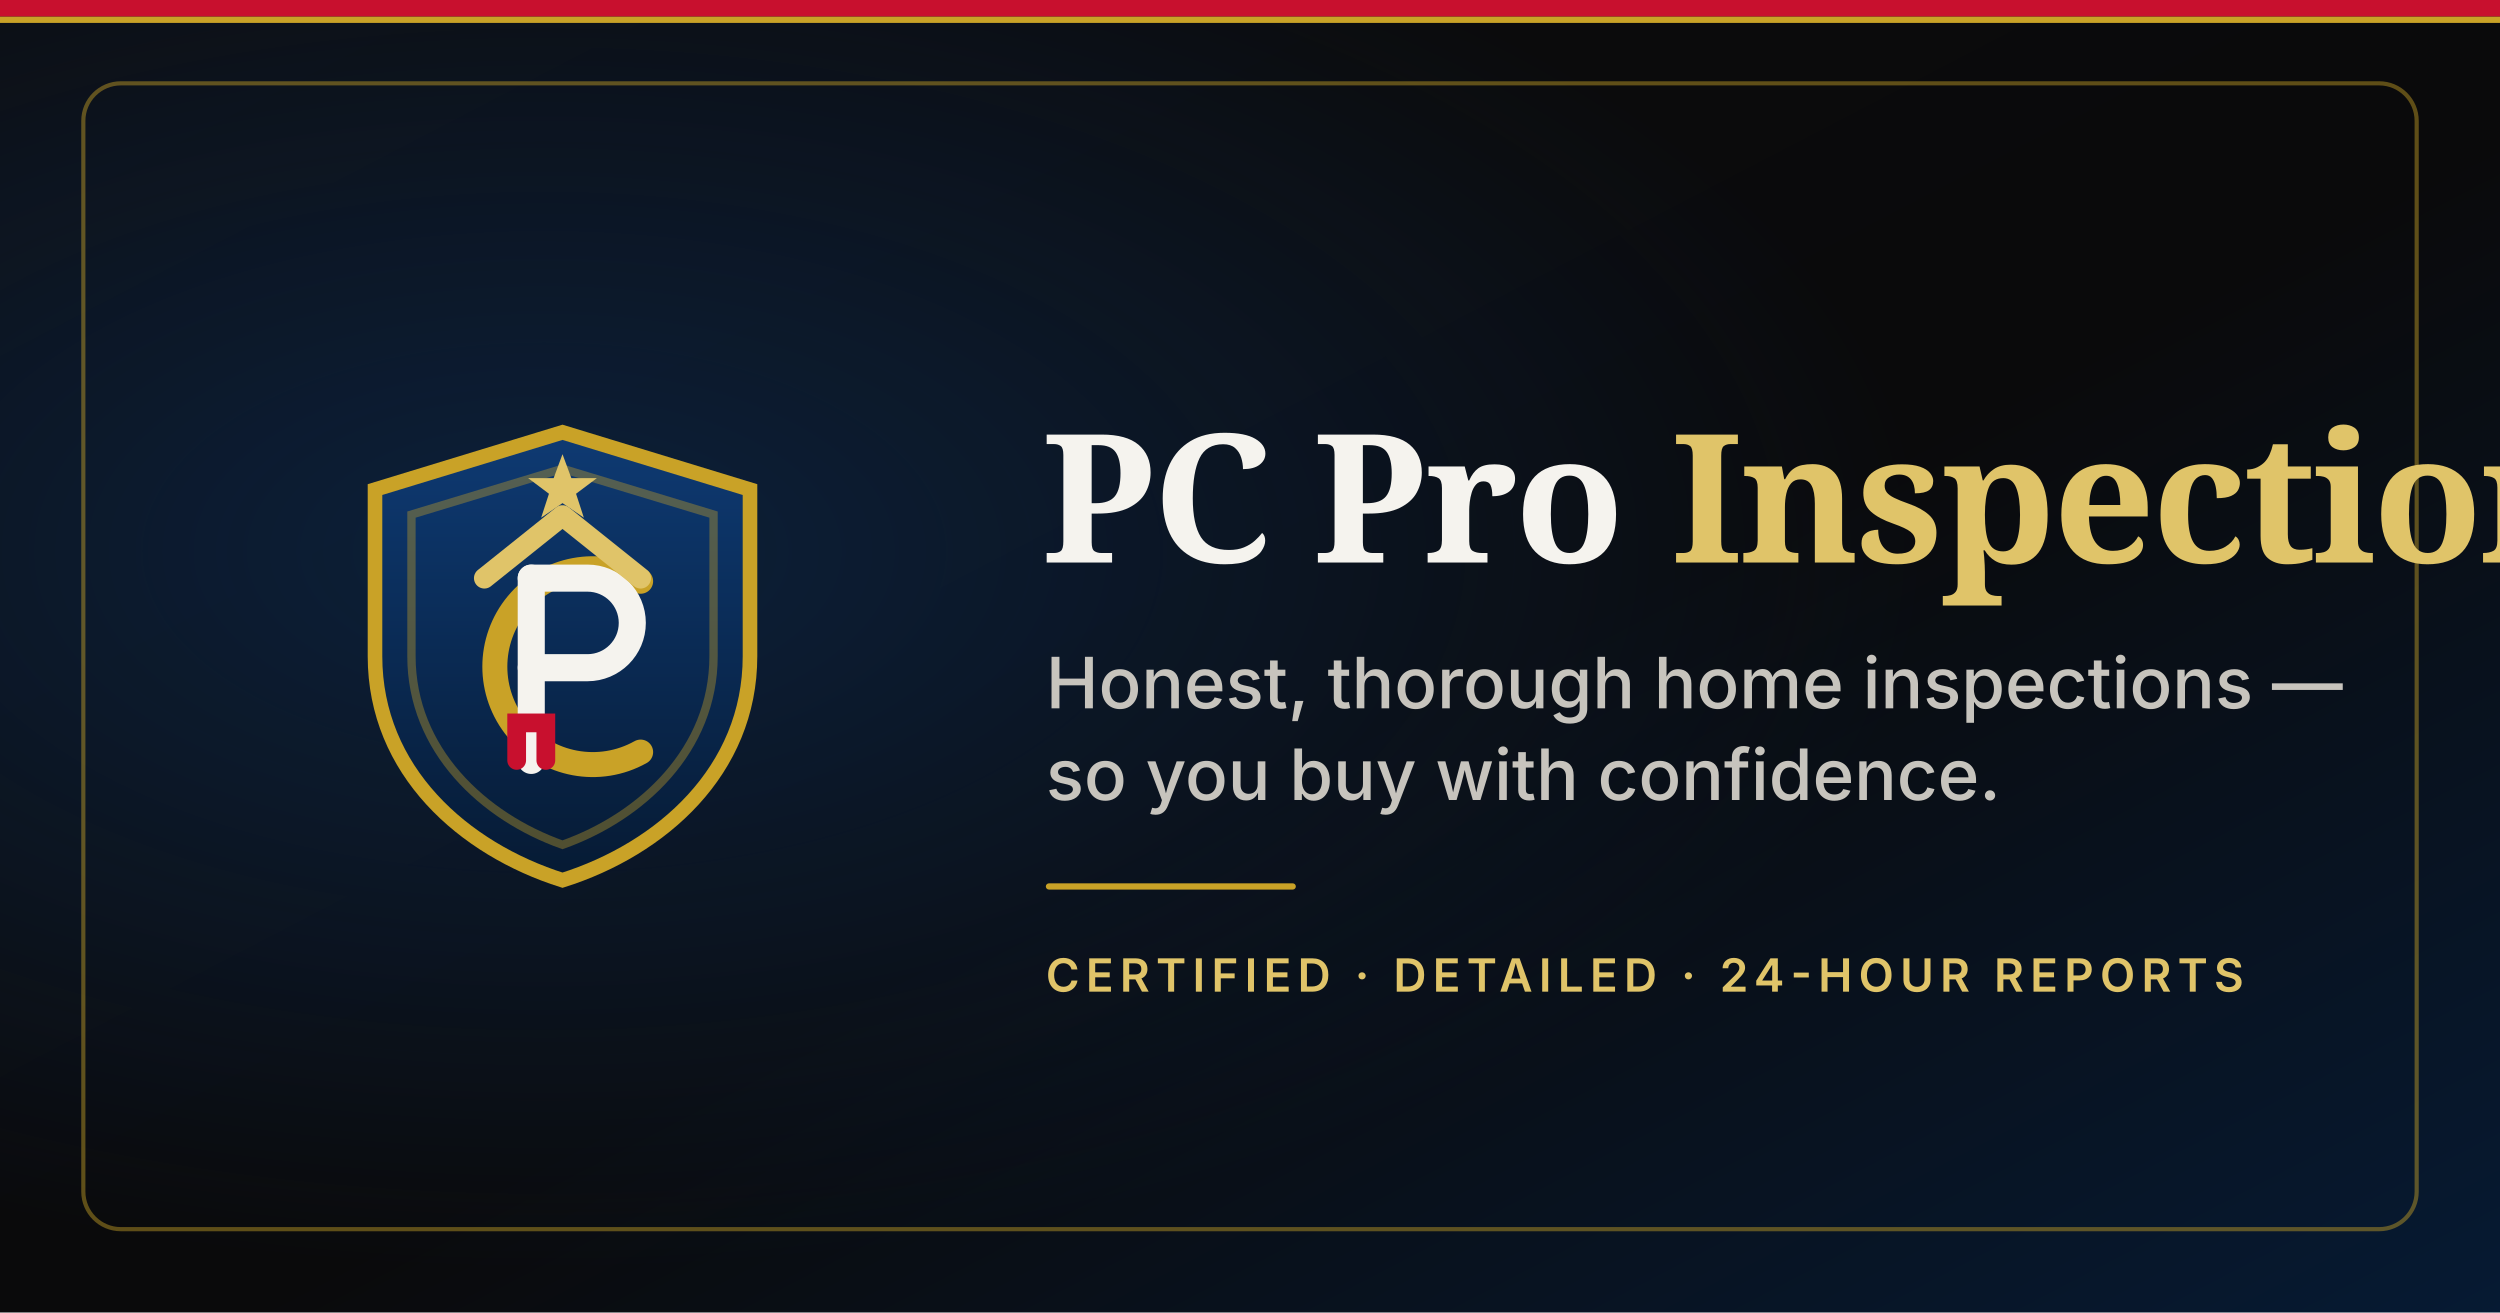
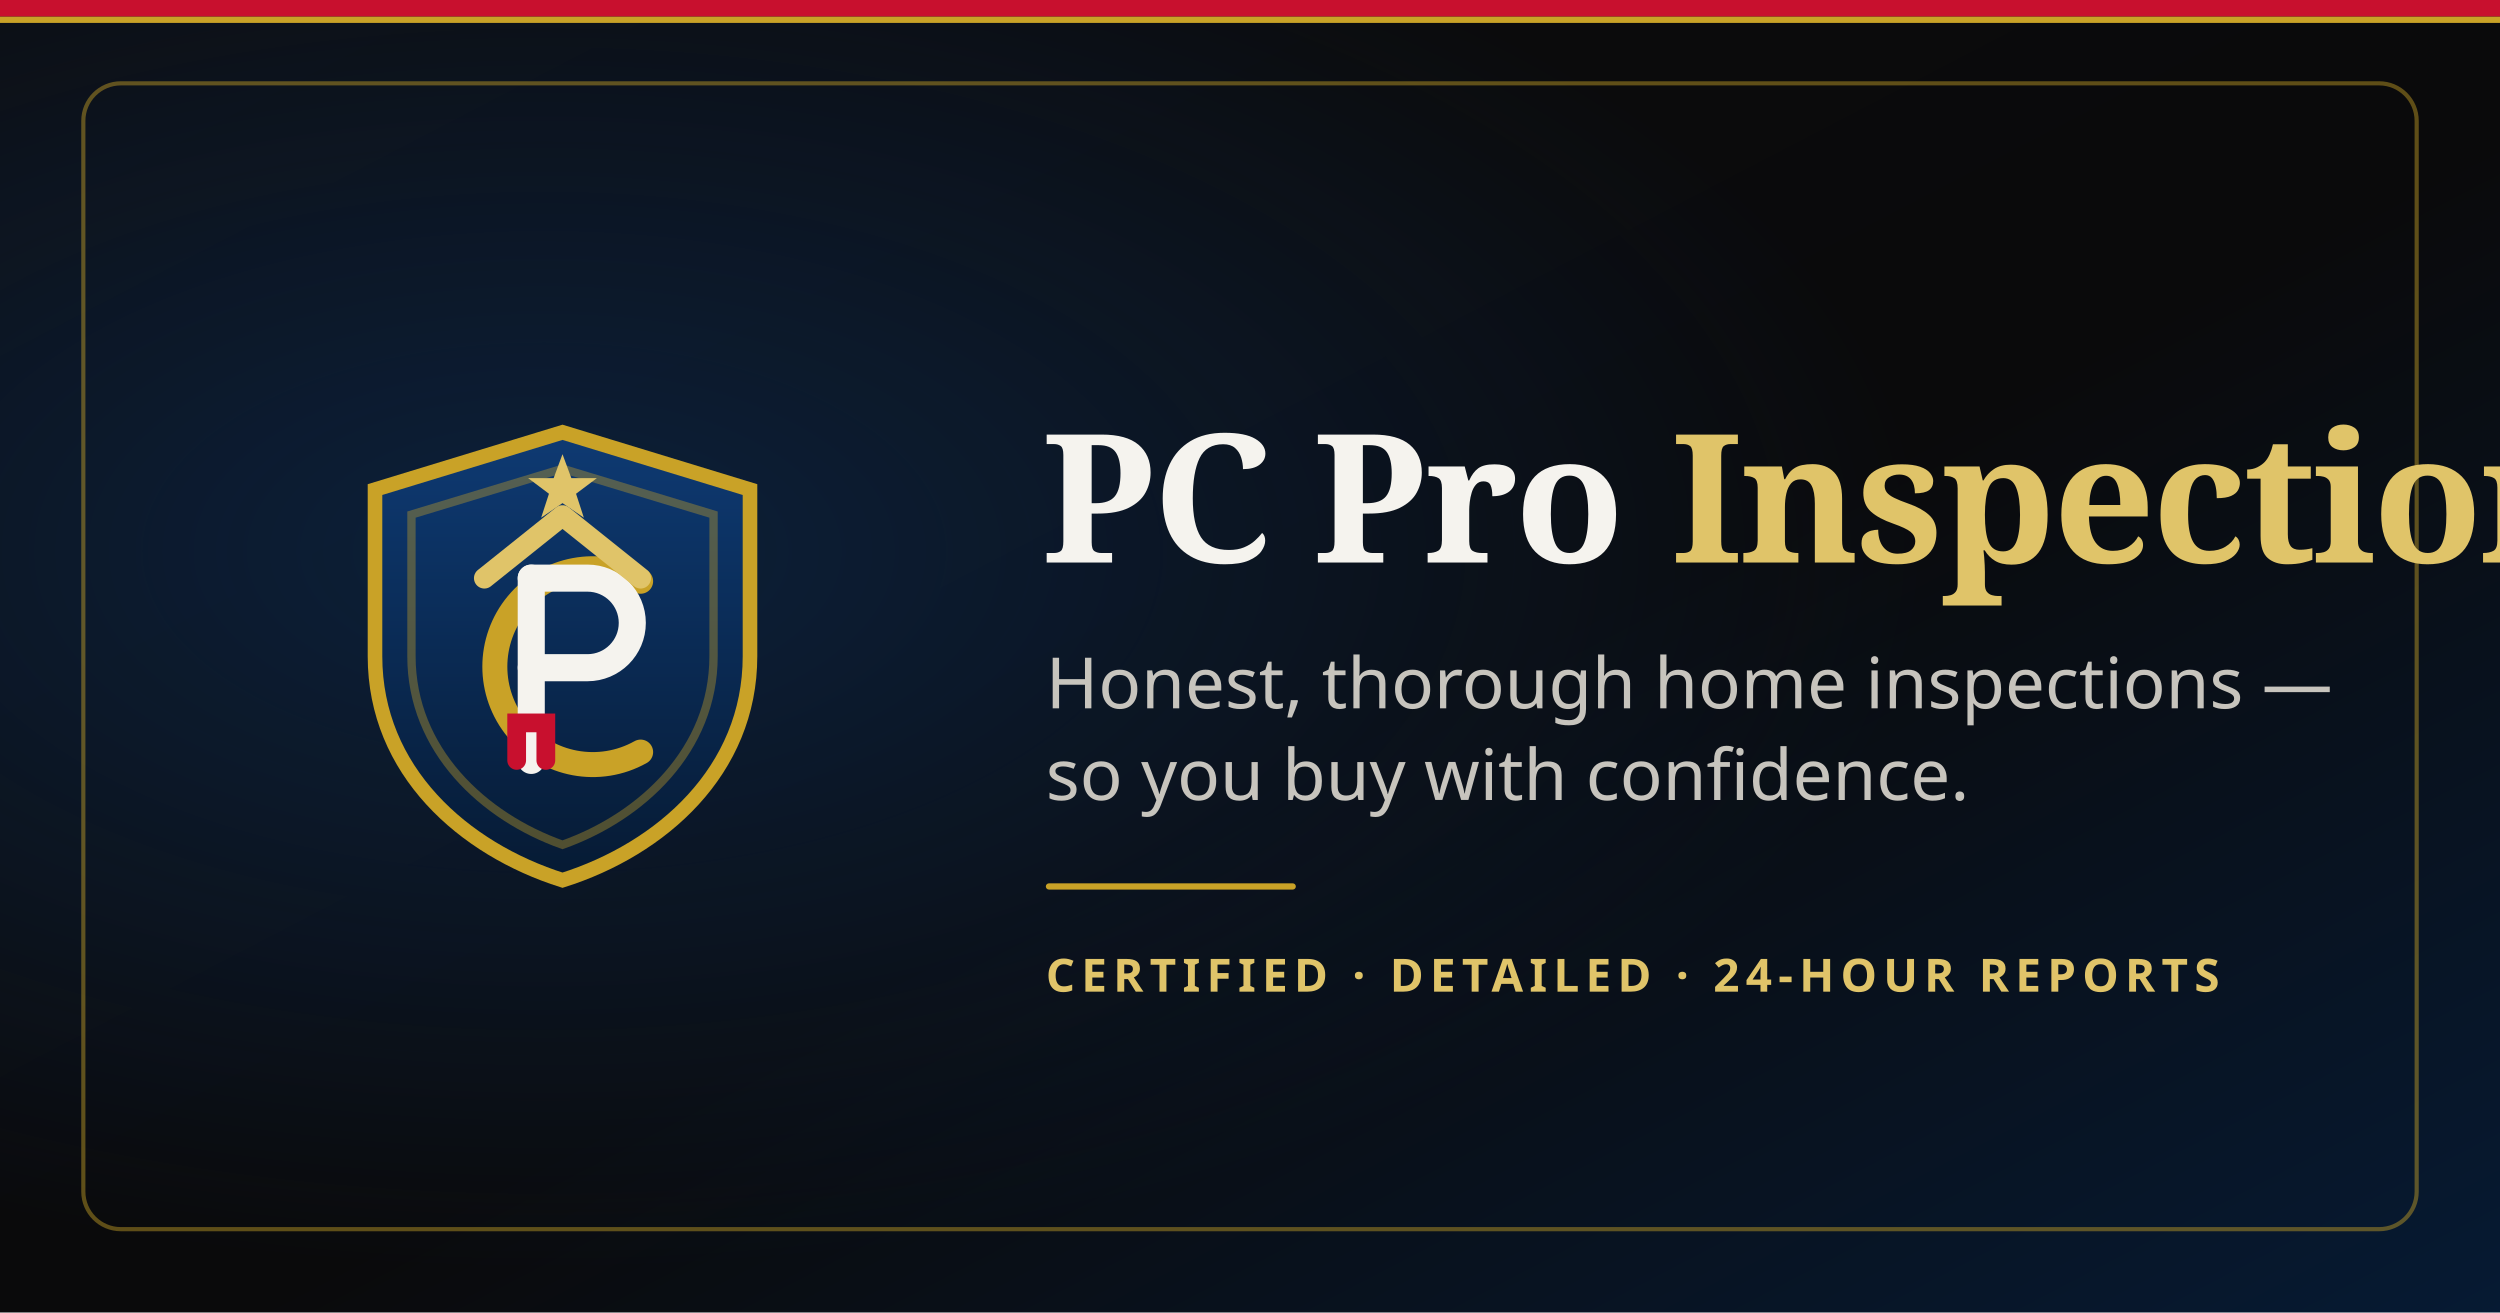
<svg xmlns="http://www.w3.org/2000/svg" viewBox="0 0 1200 630" width="1200" height="630">
  <defs>
    <linearGradient id="og-bg" x1="0" y1="0" x2="1" y2="1">
      <stop offset="0%" stop-color="#0c0c0e" />
      <stop offset="55%" stop-color="#0a0a0b" />
      <stop offset="100%" stop-color="#061a33" />
    </linearGradient>
    <linearGradient id="og-shield" x1="0" y1="0" x2="0" y2="1">
      <stop offset="0%" stop-color="#0e3a73" />
      <stop offset="100%" stop-color="#061a33" />
    </linearGradient>
    <radialGradient id="og-glow" cx="22%" cy="42%" r="55%">
      <stop offset="0%" stop-color="#0e3a73" stop-opacity="0.45" />
      <stop offset="100%" stop-color="#0e3a73" stop-opacity="0" />
    </radialGradient>
  </defs>
  <rect width="1200" height="630" fill="url(#og-bg)" />
  <rect width="1200" height="630" fill="url(#og-glow)" />
  <rect x="0" y="0" width="1200" height="8" fill="#c8102e" />
  <rect x="0" y="8" width="1200" height="3" fill="#c9a227" />
  <rect x="40" y="40" width="1120" height="550" rx="18" fill="none" stroke="#c9a227" stroke-opacity="0.45" stroke-width="2" />
  <g transform="translate(150, 195) scale(5)">
    <path d="M24 2.5 L42 8 V24 C42 35 33.5 42.5 24 45.5 C14.5 42.5 6 35 6 24 V8 Z" fill="url(#og-shield)" stroke="#c9a227" stroke-width="1.4" />
    <path d="M24 6 L38.5 10.4 V24 C38.5 33 31.6 39.4 24 42.1 C16.4 39.4 9.5 33 9.5 24 V10.4 Z" fill="none" stroke="#c9a227" stroke-opacity="0.38" stroke-width="0.8" />
    <path d="M31.5 16.8 A9.4 9.4 0 1 0 31.5 33.2" fill="none" stroke="#c9a227" stroke-width="2.4" stroke-linecap="round" />
    <path d="M21 16.5 V34" fill="none" stroke="#f5f3ee" stroke-width="2.6" stroke-linecap="round" />
    <path d="M21 16.5 H26.4 A4.3 4.3 0 0 1 26.4 25.1 H21" fill="none" stroke="#f5f3ee" stroke-width="2.6" stroke-linecap="round" stroke-linejoin="round" />
    <path d="M16.5 16.5 L24 10.5 L31.5 16.5" fill="none" stroke="#e0c469" stroke-width="2" stroke-linecap="round" stroke-linejoin="round" />
    <path d="M19.6 34 V30.4 H22.4 V34" fill="none" stroke="#c8102e" stroke-width="1.8" stroke-linecap="round" />
    <path d="M24 4.6 L24.85 6.9 L27.3 6.9 L25.3 8.4 L26.05 10.7 L24 9.3 L21.95 10.7 L22.7 8.4 L20.7 6.9 L23.15 6.9 Z" fill="#e0c469" />
  </g>
  <text x="500" y="270" font-family="Fraunces, Georgia, serif" font-size="86" font-weight="600" letter-spacing="-1.5">
    <tspan fill="#f5f3ee">PC Pro</tspan>
    <tspan fill="#e0c469">Inspections</tspan>
  </text>
-   <text x="502" y="340" font-family="Inter, system-ui, sans-serif" font-size="34" font-weight="500" fill="#c7c4bd">Honest, thorough home inspections —</text>
-   <text x="502" y="384" font-family="Inter, system-ui, sans-serif" font-size="34" font-weight="500" fill="#c7c4bd">so you buy with confidence.</text>
+   <text x="502" y="340" font-family="'Hanken Grotesk', system-ui, sans-serif" font-size="34" font-weight="500" fill="#c7c4bd">Honest, thorough home inspections —</text>
+   <text x="502" y="384" font-family="'Hanken Grotesk', system-ui, sans-serif" font-size="34" font-weight="500" fill="#c7c4bd">so you buy with confidence.</text>
  <rect x="502" y="424" width="120" height="3" rx="1.5" fill="#c9a227" />
-   <text x="502" y="476" font-family="Inter, system-ui, sans-serif" font-size="22" font-weight="600" letter-spacing="3" fill="#e0c469">CERTIFIED · DETAILED · 24-HOUR REPORTS</text>
+   <text x="502" y="476" font-family="'Hanken Grotesk', system-ui, sans-serif" font-size="22" font-weight="600" letter-spacing="3" fill="#e0c469">CERTIFIED · DETAILED · 24-HOUR REPORTS</text>
</svg>
